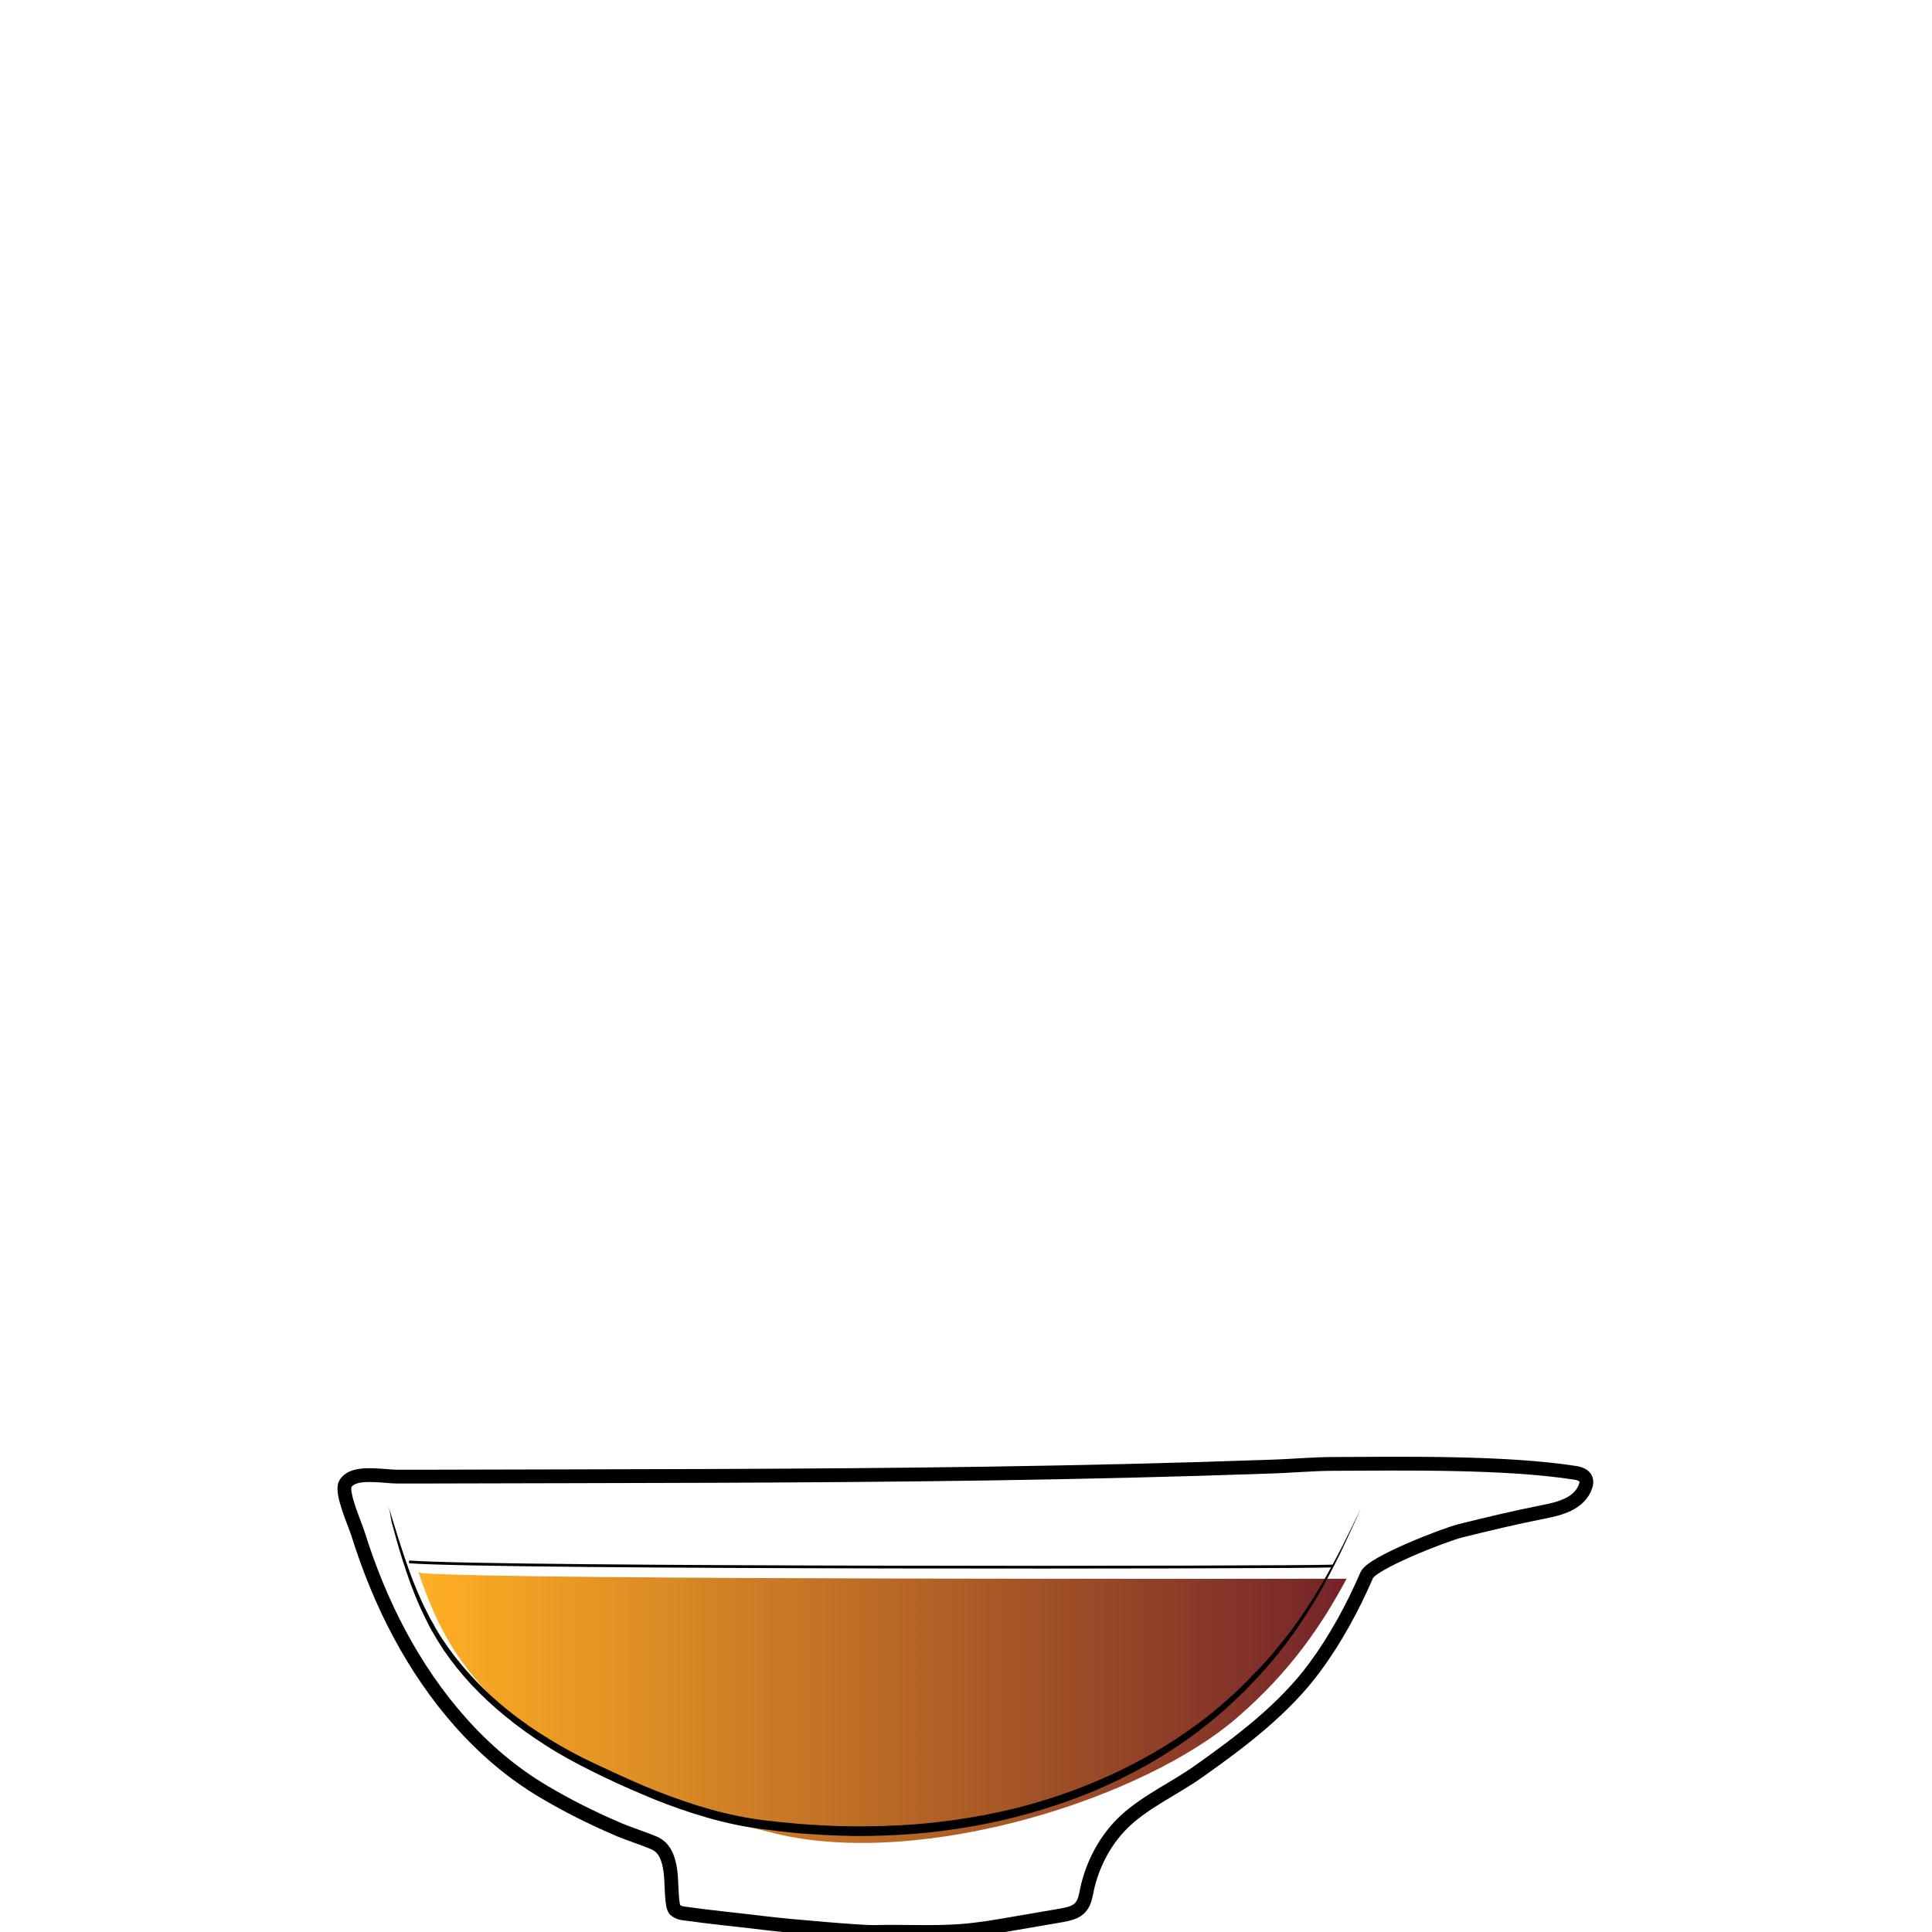
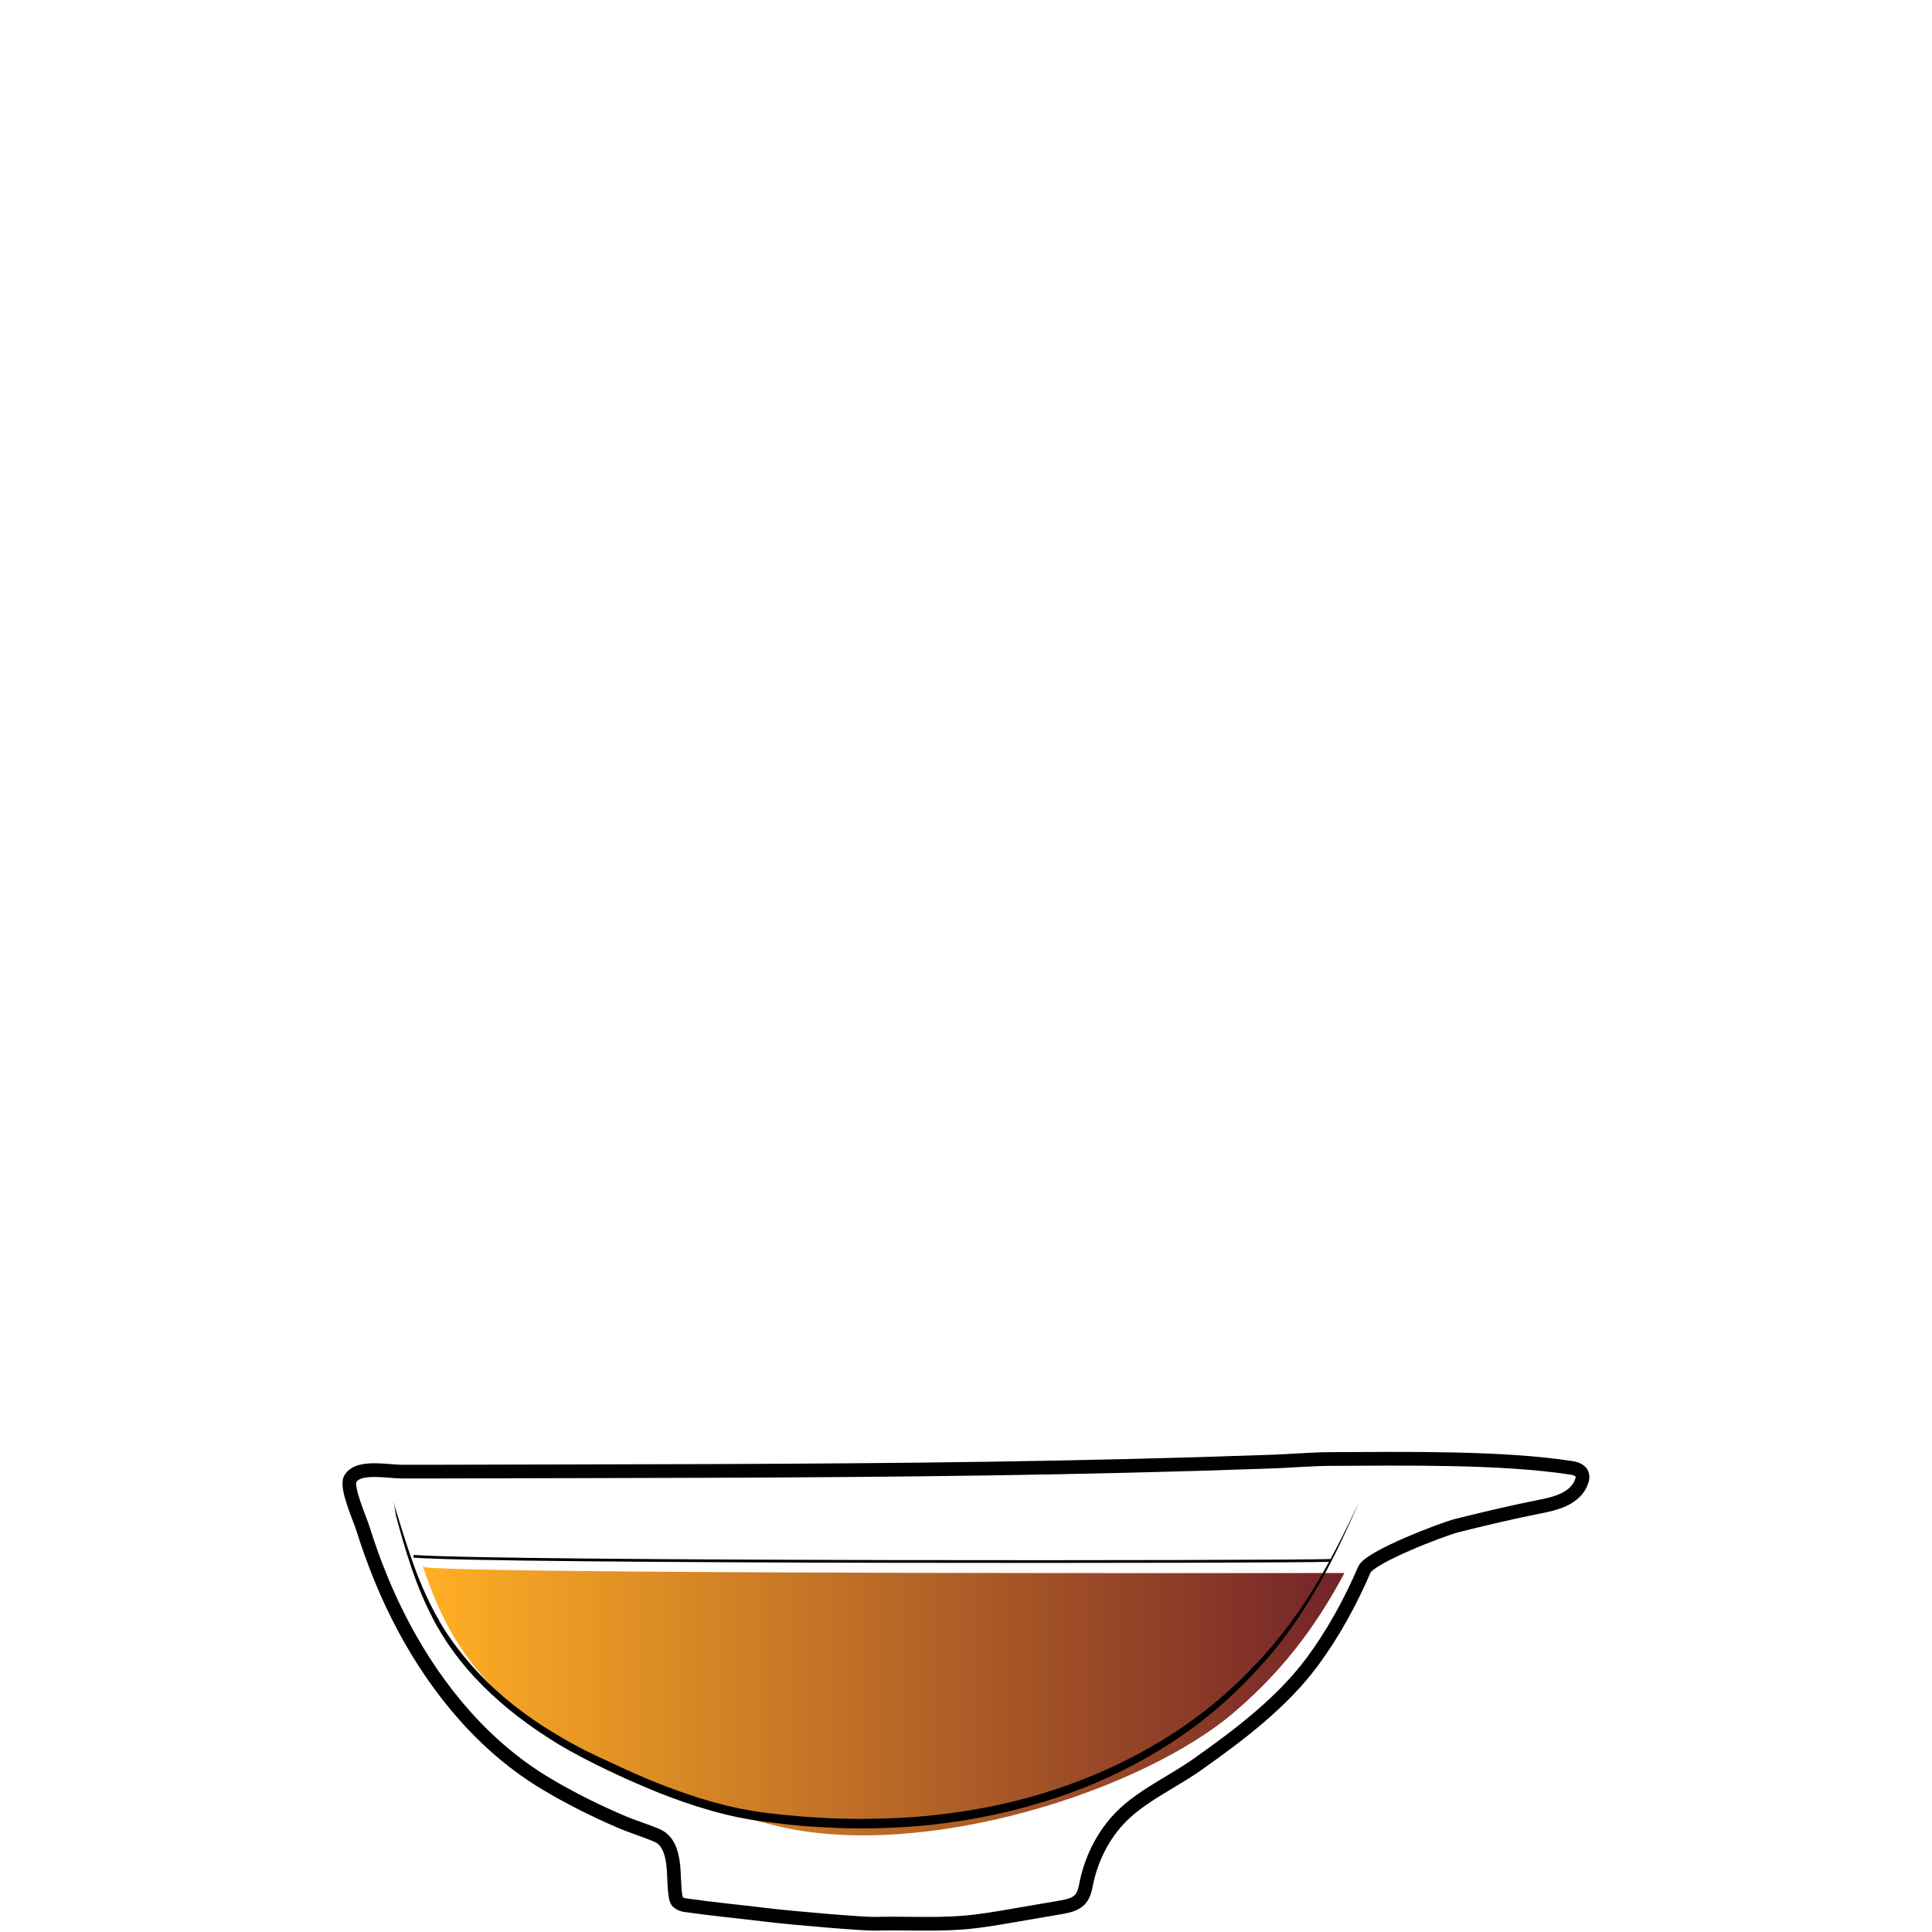
- <svg xmlns="http://www.w3.org/2000/svg" id="Layer_1" viewBox="0 0 700 700">
-   <style>.st0,.st1{fill:none}.st1{stroke:#000;stroke-width:5;stroke-miterlimit:10}.st2{opacity:.86;fill:url(#SVGID_1_)}.st3{fill:none;stroke:#000;stroke-miterlimit:10}</style>
-   <path class="st0" d="M0 0h700v700H0z" />
-   <path class="st1" d="M248 693.3c9.8 1.4 19.6 2.3 29.3 3.5 9 1.1 35.1 3.3 39.2 3.2 10.6-.3 21.3.4 31.9-.4 6.4-.5 12.8-1.6 19.1-2.7 5.6-1 11.3-1.9 16.9-2.9 2.6-.5 5.5-1 7.2-3.1 1.4-1.7 1.8-4 2.2-6.1 2-9.5 6.9-18.7 14.1-25.3 7.6-7 18.2-11.8 26.7-17.9 15-10.6 30.7-22.5 41.7-37.4 7.6-10.3 13.8-21.7 18.9-33.5 2-4.5 28.2-14.6 33.7-16 10-2.5 20.1-4.9 30.2-6.9 3.1-.6 6.2-1.3 9.1-2.7s5.4-3.7 6.3-6.7c.3-.8.4-1.7.1-2.5-.6-1.5-2.5-2.1-4.1-2.3-25.2-3.9-61.7-3.3-87.1-3.2-7.8 0-15.8.8-23.6 1-33.6 1.2-68.4 2-102 2.5-67.2 1-134.5.9-201.7 1.1H144c-4.1 0-11.6-1.4-16 .3-1.3.5-2.3 1.3-2.9 2.4-1.7 3.1 3.7 14.9 4.7 18.3 3.9 12.4 8.8 24.5 14.9 35.9 12.3 23 29.6 43.8 52.2 57.2 8.4 5 17.2 9.4 26.2 13.3 4.5 2 9.3 3.4 13.8 5.3 4.1 1.7 5.4 5.9 6 10.2.5 4 .3 8.1.9 12 .1.7.3 1.4.7 2 1.1 1 2.3 1.3 3.5 1.4z" />
-   <linearGradient id="SVGID_1_" gradientUnits="userSpaceOnUse" x1="151.548" y1="618.788" x2="487.856" y2="618.788">
+ <svg xmlns="http://www.w3.org/2000/svg" id="Layer_1" viewBox="0 0 705 705">
+   <style>.st0,.st1{fill:none}.st1{stroke:#000;stroke-width:5;stroke-miterlimit:10}.st2{opacity:.86;fill:url(#SVGID_1_);enable-background:new}.st3{fill:none;stroke:#000;stroke-miterlimit:10}</style>
+   <path class="st0" d="M122.5 0h460v705h-460V0z" />
+   <path class="st1" d="M250.7 695.3c9.8 1.4 19.6 2.3 29.3 3.5 9 1.1 35.1 3.3 39.2 3.2 10.6-.3 21.3.4 31.9-.4 6.4-.5 12.8-1.6 19.1-2.7 5.6-1 11.3-1.9 16.9-2.9 2.6-.5 5.5-1 7.2-3.1 1.4-1.7 1.8-4 2.2-6.1 2-9.5 6.9-18.7 14.1-25.3 7.6-7 18.2-11.8 26.7-17.9 15-10.6 30.7-22.5 41.7-37.4 7.6-10.3 13.8-21.7 18.9-33.5 2-4.5 28.2-14.6 33.7-16 10-2.5 20.1-4.9 30.2-6.9 3.1-.6 6.2-1.3 9.1-2.7s5.4-3.7 6.3-6.7c.3-.8.4-1.7.1-2.5-.6-1.5-2.5-2.1-4.1-2.3-25.2-3.9-61.7-3.3-87.1-3.2-7.8 0-15.8.8-23.6 1-33.6 1.2-68.4 2-102 2.5-67.2 1-134.5.9-201.7 1.1h-12.1c-4.1 0-11.6-1.4-16 .3-1.3.5-2.3 1.3-2.9 2.4-1.7 3.1 3.7 14.9 4.7 18.3 3.9 12.4 8.8 24.5 14.9 35.9 12.3 23 29.6 43.8 52.2 57.2 8.4 5 17.2 9.4 26.2 13.3 4.5 2 9.3 3.4 13.8 5.3 4.1 1.7 5.4 5.9 6 10.2.5 4 .3 8.1.9 12 .1.7.3 1.4.7 2 1.1 1 2.3 1.3 3.5 1.4z" />
+   <linearGradient id="SVGID_1_" gradientUnits="userSpaceOnUse" x1="154.324" y1="86.335" x2="490.624" y2="86.335" gradientTransform="matrix(1 0 0 -1 0 707)">
    <stop offset=".007" stop-color="#ffa200" />
    <stop offset="1" stop-color="#5d0007" />
  </linearGradient>
-   <path class="st2" d="M487.9 572c-15.1 0-302.9.5-334.8-2-.5 0-1-.3-1.5-.4 2.8 8.3 6 16.3 10.3 23.9 12.7 22.3 34 38.6 57.1 49.8 19.5 9.4 40.4 15.8 61.4 20.9 53.4 13.2 134.6-12.7 168.2-42.2 18.8-16.3 30.2-33 39.3-50z" />
-   <path d="M140.8 545.9s.5 1.7 1.5 4.9 2.4 7.9 4.4 13.8c2 5.9 4.6 13 8.6 20.7.5 1 1 1.9 1.6 2.9.3.5.6 1 .8 1.5l.9 1.5c.6 1 1.2 2 1.9 3s1.3 1.9 2 2.9c2.8 3.9 6.1 7.9 9.7 11.7 7.3 7.7 16.4 15 26.8 21.3 5.2 3.2 10.7 6.2 16.5 8.9 5.8 2.7 11.8 5.5 17.9 8.1 6.2 2.6 12.5 4.9 19 7 6.5 2 13.2 3.7 20.1 4.8 3.4.6 6.9.9 10.4 1.3 3.5.3 7 .7 10.5.9 7.1.5 14.2.7 21.3.6 7.1-.1 14.2-.4 21.2-1.1 7-.7 14-1.7 20.9-3 13.7-2.6 26.9-6.6 39.2-11.7 12.3-5.1 23.6-11.3 33.6-18.2 5-3.5 9.7-7.1 14-10.9 2.1-1.9 4.3-3.8 6.2-5.7 1-1 2-1.9 2.9-2.9.9-1 1.9-2 2.8-2.9.9-.9 1.8-1.9 2.7-2.9.9-1 1.7-1.9 2.6-2.9 1.6-2 3.2-3.9 4.7-5.8.7-1 1.5-1.9 2.2-2.8.7-1 1.4-1.9 2-2.8 1.4-1.8 2.6-3.7 3.8-5.5 4.8-7.3 8.4-13.9 11.3-19.4 2.9-5.5 5-10 6.5-13s2.2-4.6 2.2-4.6-.7 1.6-2.1 4.7c-1.4 3-3.4 7.5-6.1 13.1-2.8 5.6-6.2 12.4-10.9 19.8-4.6 7.4-10.4 15.5-17.7 23.4-.9 1-1.8 2-2.8 3-.9 1-2 2-2.9 3-2 2-4.1 3.9-6.2 5.9-4.3 3.9-9 7.7-14 11.3-10.1 7.2-21.5 13.6-33.9 18.9-12.4 5.2-25.8 9.3-39.7 12.1-6.9 1.4-14 2.4-21.1 3.2-7.1.7-14.3 1.1-21.5 1.2-7.2.1-14.4-.2-21.5-.7-3.6-.2-7.1-.6-10.7-1-3.5-.5-7-.8-10.5-1.4-7-1.1-13.9-2.9-20.5-5s-13-4.5-19.2-7.2c-6.2-2.6-12.2-5.4-18-8.3-5.8-2.9-11.4-5.9-16.6-9.3-10.4-6.6-19.5-14.1-26.9-22-3.7-4-6.9-8-9.7-12.1-.7-1-1.3-2-2-3.1-.7-1-1.2-2-1.8-3l-.9-1.5c-.3-.5-.5-1-.8-1.5l-1.5-3c-3.9-7.9-6.3-15.1-8.2-21-1.9-6-3.1-10.7-4-14-.5-3.5-1-5.2-1-5.2z" />
-   <path class="st3" d="M148.2 565.9c31.9 2.4 319.7 2.1 334.8 1.5" />
+   <path class="st2" d="M490.6 574c-15.1 0-302.9.5-334.8-2-.5 0-1-.3-1.5-.4 2.8 8.3 6 16.3 10.3 23.9 12.7 22.3 34 38.6 57.1 49.8 19.5 9.4 40.4 15.8 61.4 20.9 53.4 13.2 134.6-12.7 168.2-42.2 18.8-16.3 30.2-33 39.3-50z" />
+   <path d="M143.5 547.9s.5 1.7 1.5 4.9 2.4 7.9 4.4 13.8c2 5.9 4.6 13 8.6 20.7.5 1 1 1.9 1.6 2.9.3.5.6 1 .8 1.5l.9 1.5c.6 1 1.2 2 1.9 3s1.3 1.9 2 2.9c2.8 3.9 6.1 7.9 9.7 11.7 7.3 7.7 16.4 15 26.8 21.3 5.2 3.2 10.7 6.2 16.5 8.9s11.8 5.5 17.9 8.1c6.2 2.6 12.5 4.9 19 7 6.5 2 13.2 3.7 20.1 4.8 3.4.6 6.9.9 10.4 1.3 3.5.3 7 .7 10.5.9 7.1.5 14.2.7 21.3.6 7.1-.1 14.2-.4 21.2-1.1 7-.7 14-1.7 20.9-3 13.7-2.6 26.9-6.6 39.2-11.7 12.3-5.1 23.6-11.3 33.6-18.2 5-3.5 9.7-7.1 14-10.9 2.1-1.9 4.3-3.8 6.2-5.7 1-1 2-1.9 2.9-2.9s1.9-2 2.8-2.9 1.8-1.9 2.7-2.9c.9-1 1.7-1.9 2.6-2.9 1.6-2 3.2-3.9 4.7-5.8.7-1 1.5-1.9 2.2-2.8.7-1 1.4-1.9 2-2.8 1.4-1.8 2.6-3.7 3.8-5.5 4.8-7.3 8.4-13.9 11.3-19.4s5-10 6.5-13 2.2-4.6 2.2-4.6-.7 1.6-2.1 4.7c-1.4 3-3.4 7.5-6.1 13.1-2.8 5.6-6.2 12.4-10.9 19.8-4.6 7.4-10.4 15.5-17.7 23.4-.9 1-1.8 2-2.8 3-.9 1-2 2-2.9 3-2 2-4.1 3.9-6.2 5.9-4.3 3.9-9 7.7-14 11.3-10.1 7.2-21.5 13.6-33.9 18.9-12.4 5.2-25.8 9.3-39.7 12.1-6.9 1.4-14 2.4-21.1 3.2-7.1.7-14.3 1.1-21.5 1.2-7.2.1-14.4-.2-21.5-.7-3.6-.2-7.1-.6-10.7-1-3.5-.5-7-.8-10.5-1.4-7-1.1-13.9-2.9-20.5-5s-13-4.5-19.2-7.2c-6.2-2.6-12.2-5.4-18-8.3-5.8-2.9-11.4-5.9-16.6-9.3-10.4-6.6-19.5-14.1-26.9-22-3.7-4-6.9-8-9.7-12.1-.7-1-1.3-2-2-3.1-.7-1-1.2-2-1.8-3l-.9-1.5c-.3-.5-.5-1-.8-1.5l-1.5-3c-3.9-7.9-6.3-15.1-8.2-21-1.9-6-3.1-10.7-4-14-.5-3.5-1-5.2-1-5.2z" />
+   <path class="st3" d="M150.9 567.9c31.9 2.4 319.7 2.1 334.8 1.5" />
</svg>
